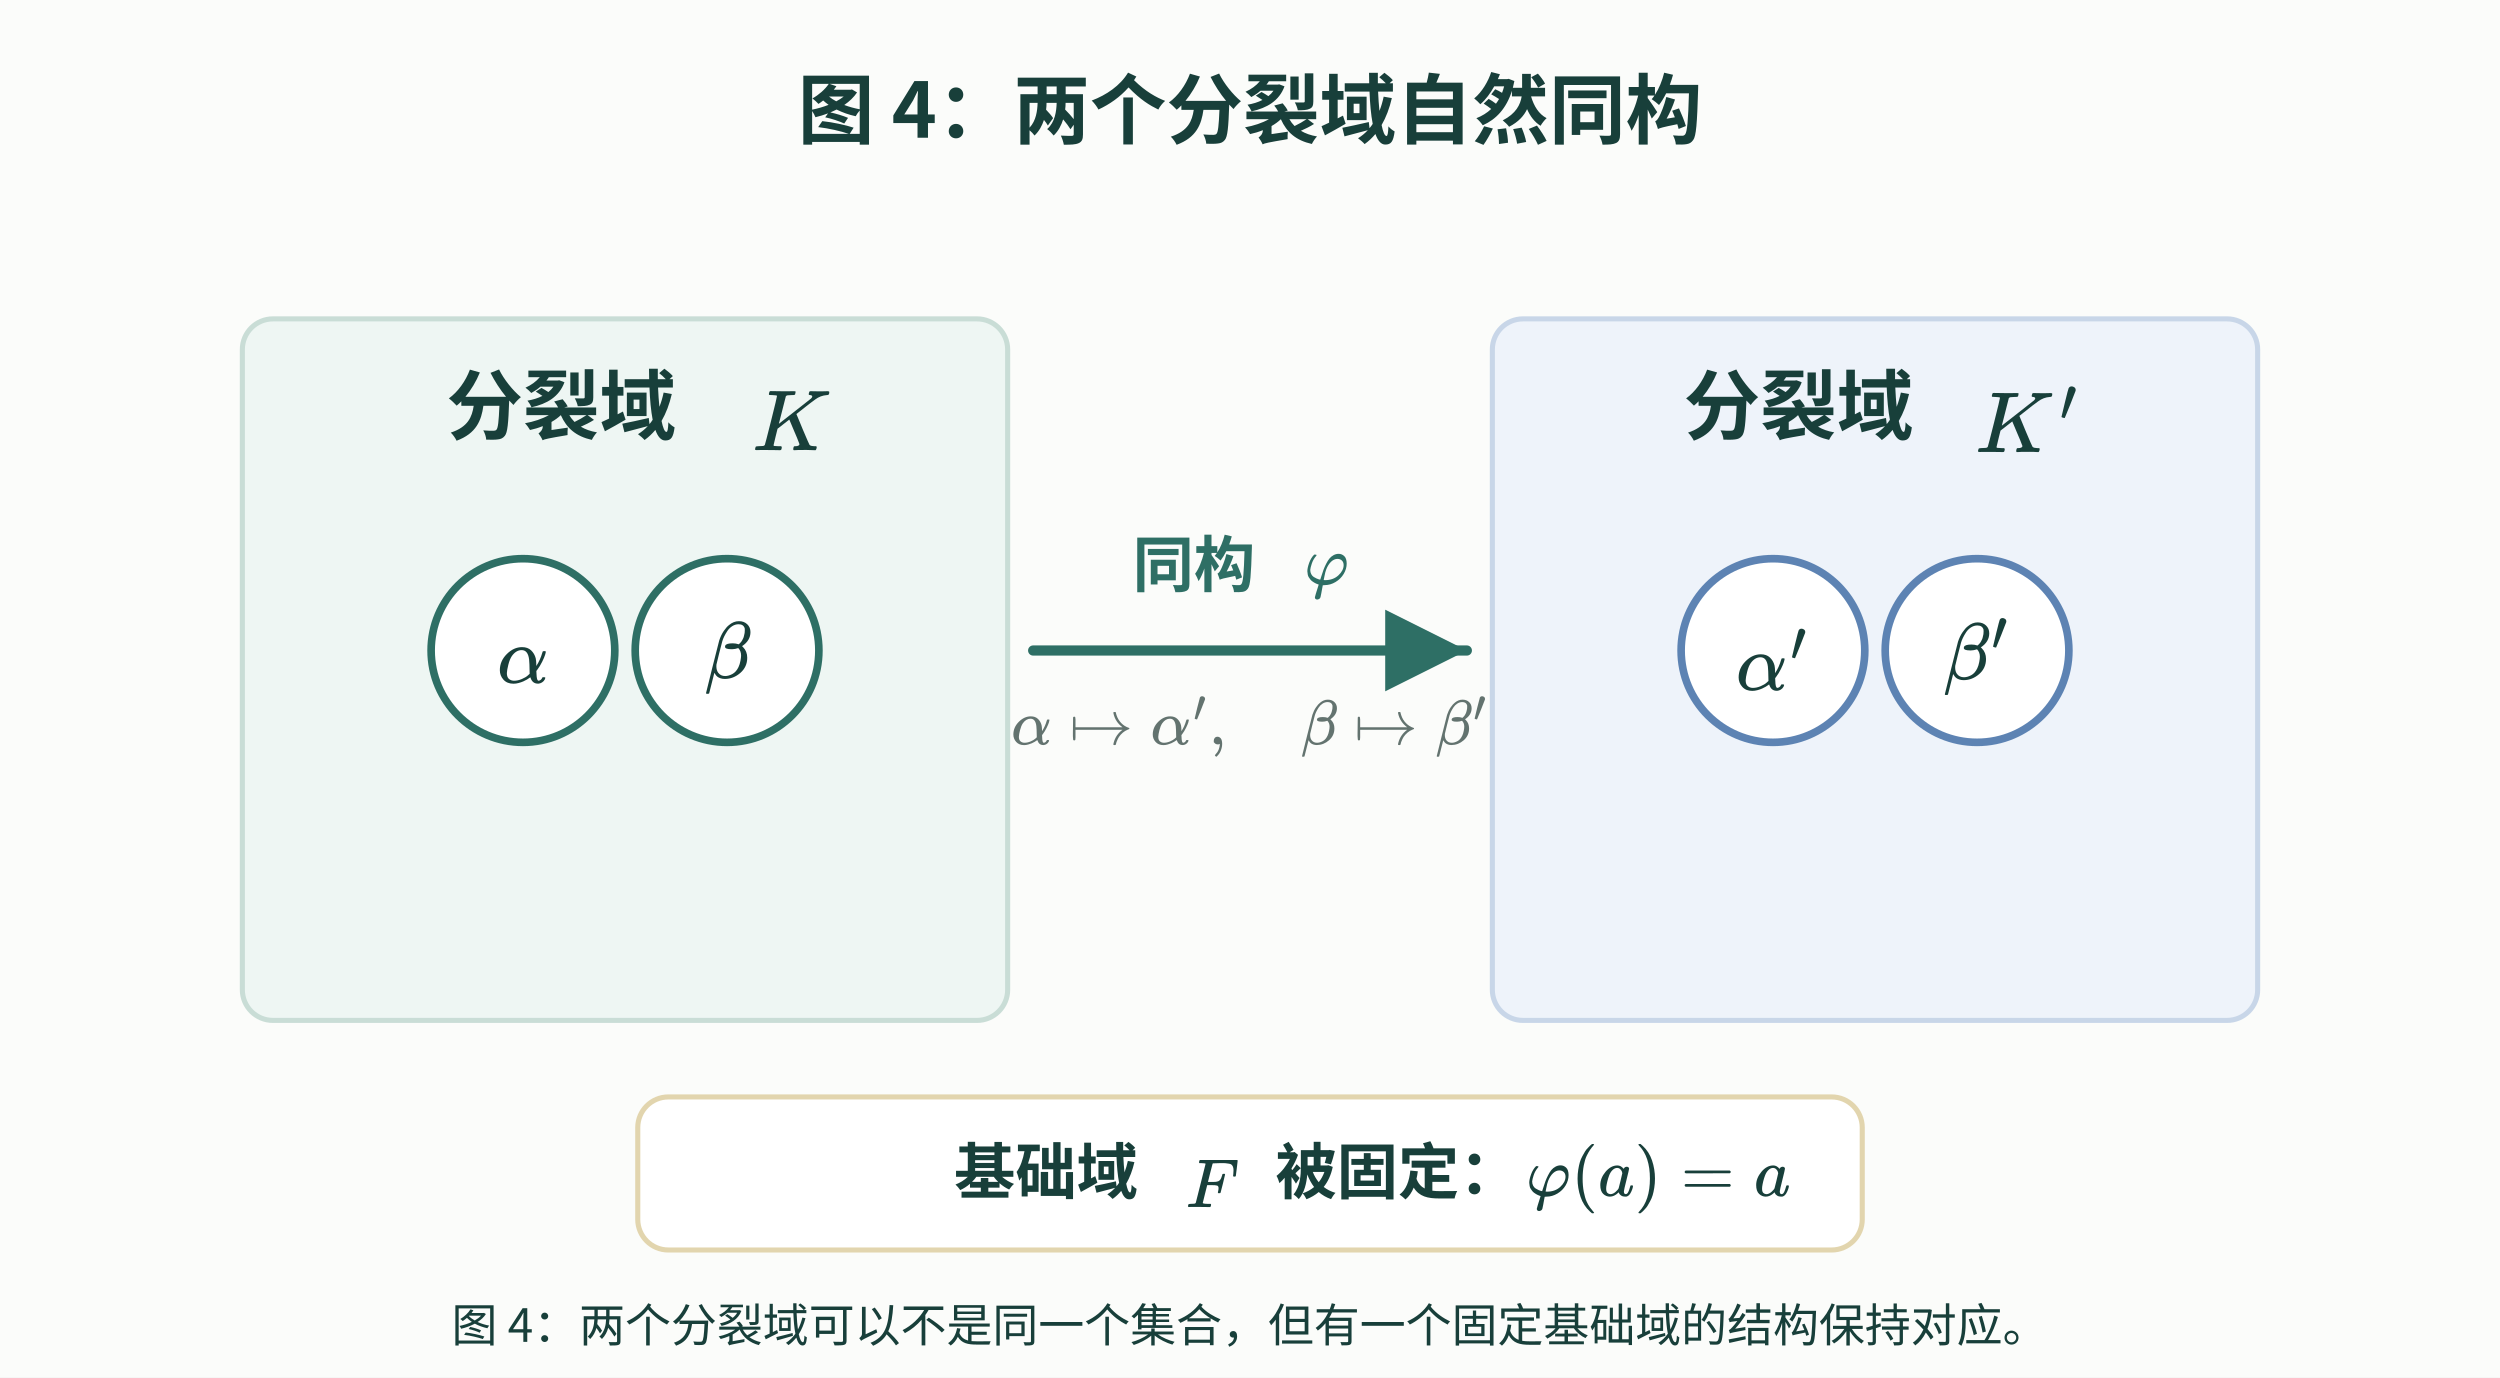
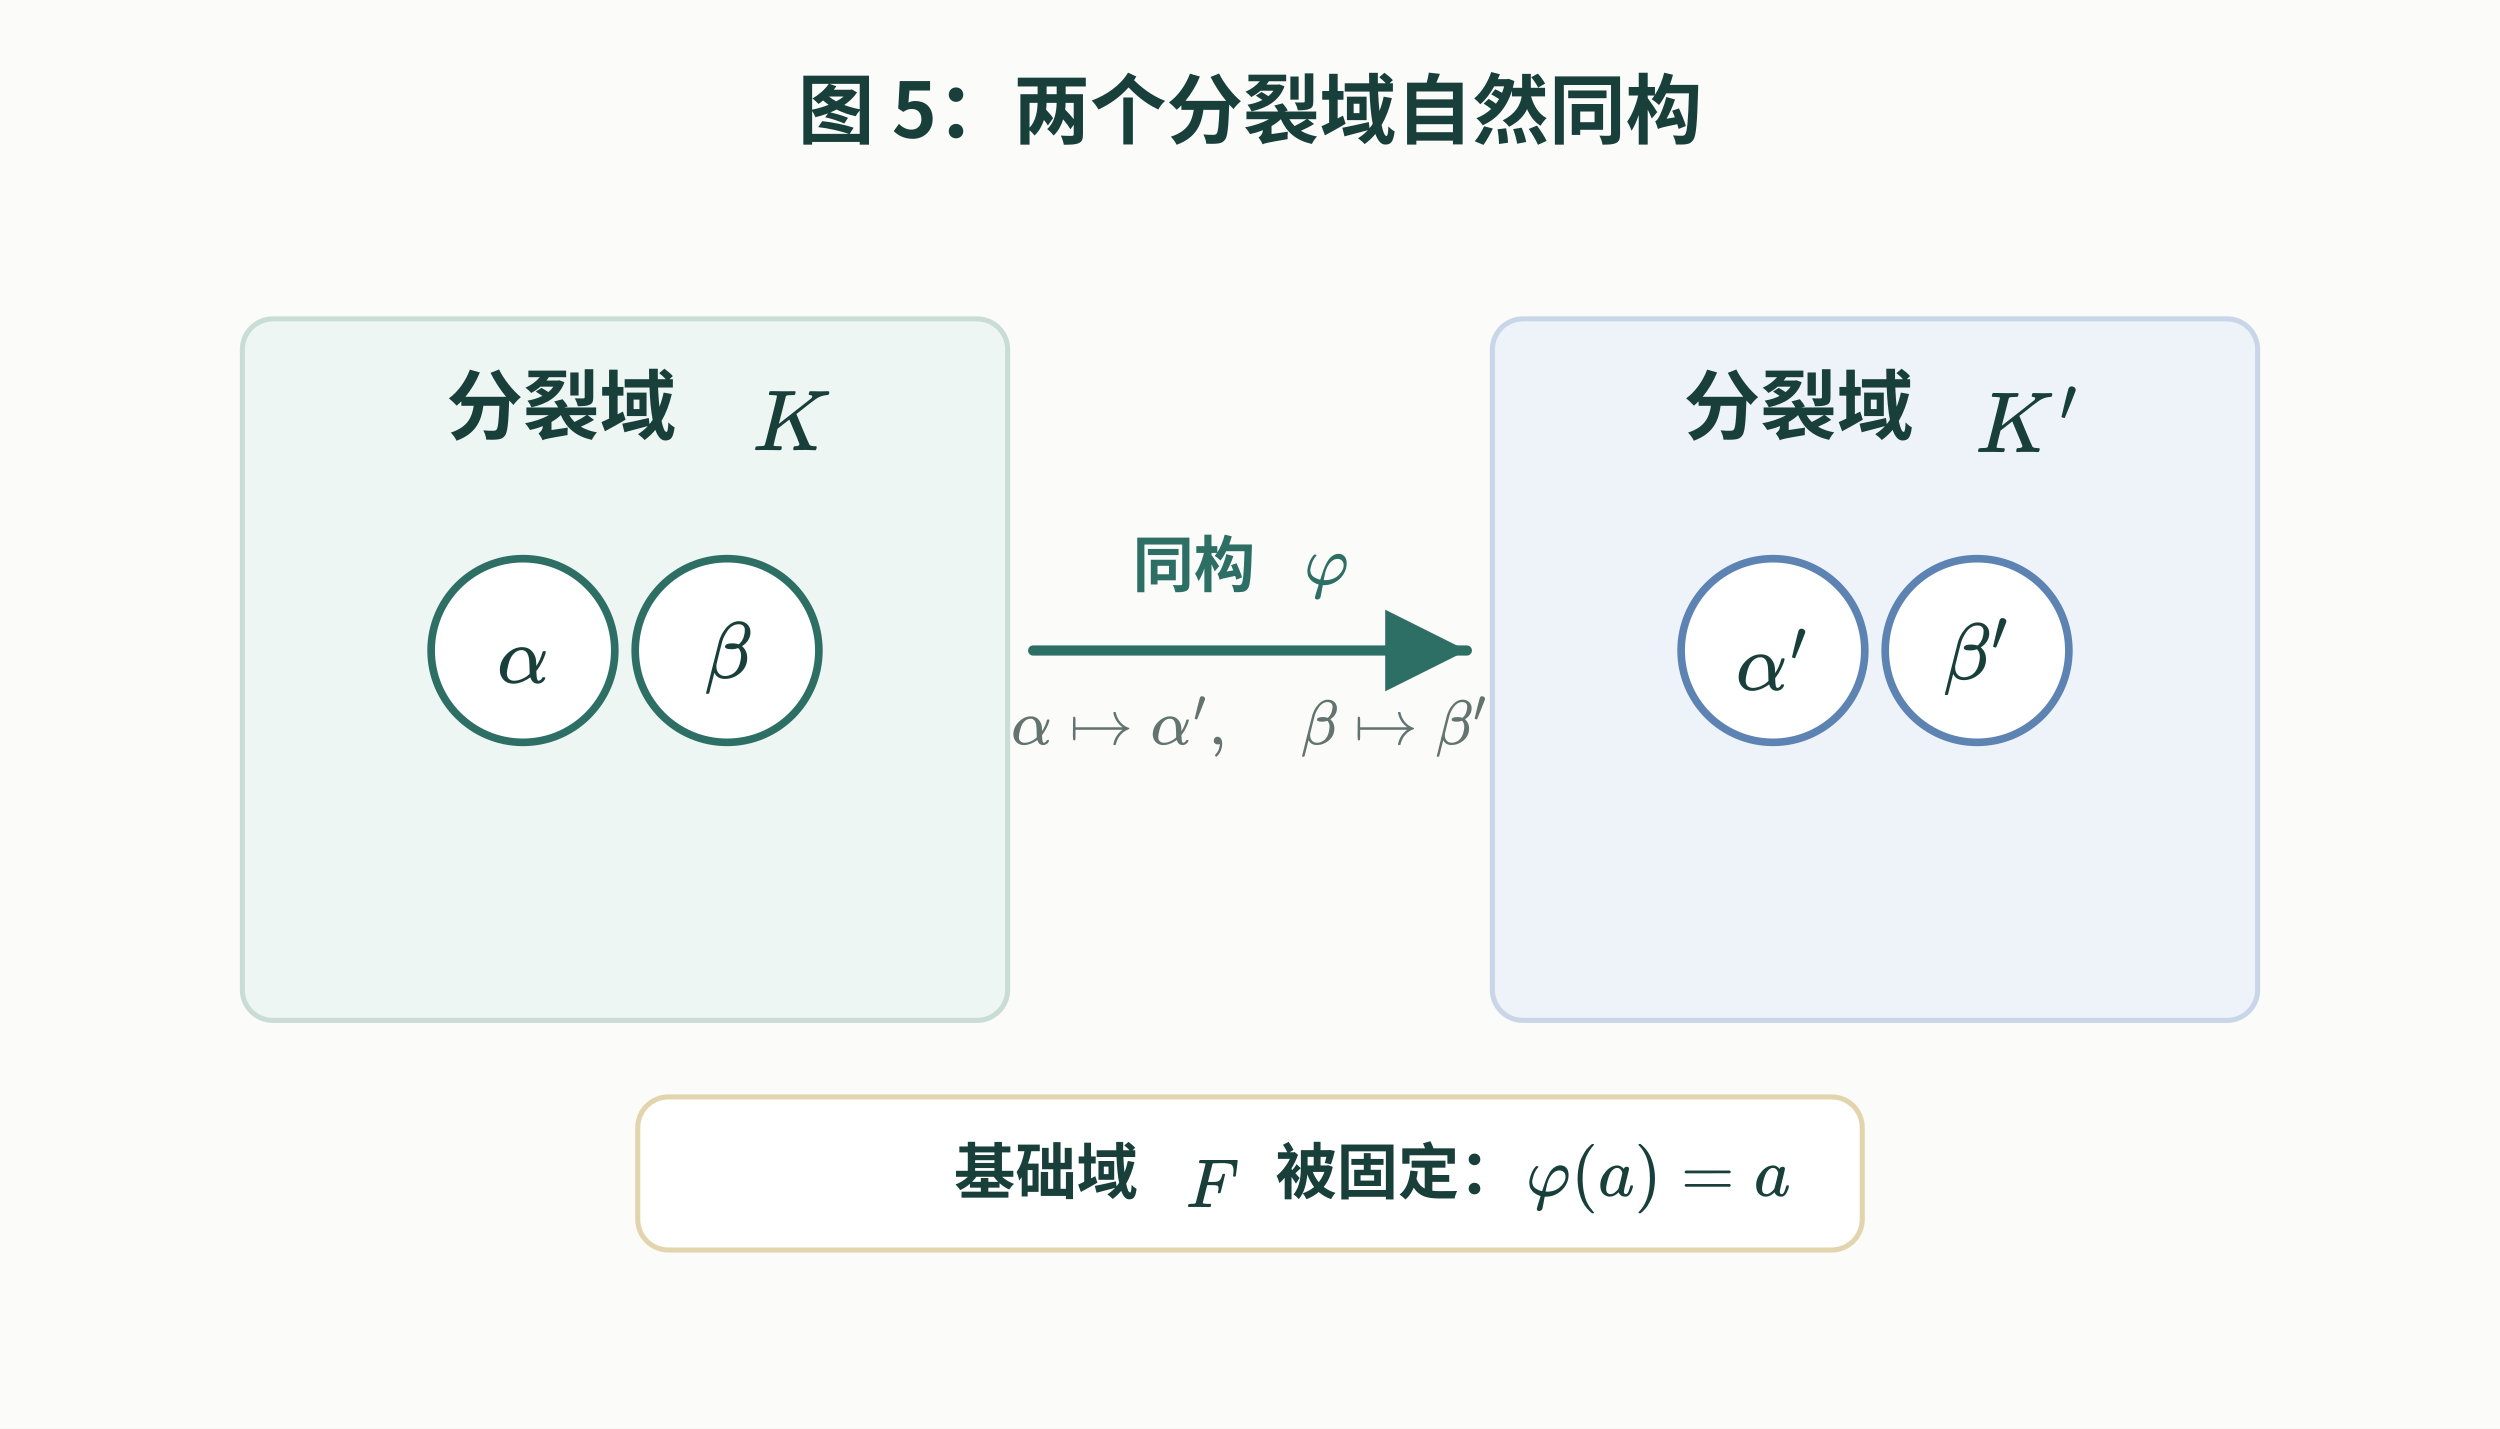
- <svg xmlns="http://www.w3.org/2000/svg" width="980" height="540" viewBox="0 0 980 540" role="img" aria-label="图 4：两个分裂域自然同构">
+ <svg xmlns="http://www.w3.org/2000/svg" width="980" height="560" viewBox="0 0 980 560" role="img" aria-label="图 5：两个分裂域自然同构">
  <rect width="100%" height="100%" fill="#fbfcfa" />
  <defs>
    <marker id="arrow" markerWidth="12" markerHeight="12" refX="10" refY="6" orient="auto">
      <path d="M2,2 L10,6 L2,10 Z" fill="#2e6f65" />
    </marker>
+     <marker id="arrowStart" markerWidth="12" markerHeight="12" refX="2" refY="6" orient="auto">
+       <path d="M10,2 L2,6 L10,10 Z" fill="#2e6f65" />
+     </marker>
+     <marker id="arrowRed" markerWidth="12" markerHeight="12" refX="10" refY="6" orient="auto">
+       <path d="M2,2 L10,6 L2,10 Z" fill="#b85c5c" />
+     </marker>
+     <marker id="arrowStartRed" markerWidth="12" markerHeight="12" refX="2" refY="6" orient="auto">
+       <path d="M10,2 L2,6 L10,10 Z" fill="#b85c5c" />
+     </marker>
    <filter id="shadow" x="-20%" y="-20%" width="140%" height="140%">
      <feDropShadow dx="0" dy="3" stdDeviation="4" flood-color="#12332f" flood-opacity="0.12" />
    </filter>
  </defs>
-   <text x="490.0" y="54" font-family="Microsoft YaHei, Noto Sans CJK SC, Arial, sans-serif" font-size="30" font-weight="700" fill="#183f3a" text-anchor="middle">图 4：两个分裂域自然同构</text>
+   <text x="490.0" y="54" font-family="Microsoft YaHei, Noto Sans CJK SC, Arial, sans-serif" font-size="30" font-weight="700" fill="#183f3a" text-anchor="middle">图 5：两个分裂域自然同构</text>
  <rect x="95" y="125" width="300" height="275" rx="12" fill="#eef6f3" stroke="#c9ddd6" stroke-width="2" />
  <rect x="585" y="125" width="300" height="275" rx="12" fill="#eef3fa" stroke="#c8d6e8" stroke-width="2" />
  <text x="220" y="170" font-family="Microsoft YaHei, Noto Sans CJK SC, Arial, sans-serif" font-size="30" font-weight="700" fill="#183f3a" text-anchor="middle">分裂域</text>
  <svg x="294.92" y="153.31" width="30.17" height="23.17" viewBox="0 -683 889 683" color="#183f3a" overflow="visible">
    <g stroke="currentColor" fill="currentColor" stroke-width="0" transform="scale(1,-1)">
      <g data-mml-node="math">
        <g data-mml-node="mi">
          <path data-c="1D43E" d="M285 628Q285 635 228 637Q205 637 198 638T191 647Q191 649 193 661Q199 681 203 682Q205 683 214 683H219Q260 681 355 681Q389 681 418 681T463 682T483 682Q500 682 500 674Q500 669 497 660Q496 658 496 654T495 648T493 644T490 641T486 639T479 638T470 637T456 637Q416 636 405 634T387 623L306 305Q307 305 490 449T678 597Q692 611 692 620Q692 635 667 637Q651 637 651 648Q651 650 654 662T659 677Q662 682 676 682Q680 682 711 681T791 680Q814 680 839 681T869 682Q889 682 889 672Q889 650 881 642Q878 637 862 637Q787 632 726 586Q710 576 656 534T556 455L509 418L518 396Q527 374 546 329T581 244Q656 67 661 61Q663 59 666 57Q680 47 717 46H738Q744 38 744 37T741 19Q737 6 731 0H720Q680 3 625 3Q503 3 488 0H478Q472 6 472 9T474 27Q478 40 480 43T491 46H494Q544 46 544 71Q544 75 517 141T485 216L427 354L359 301L291 248L268 155Q245 63 245 58Q245 51 253 49T303 46H334Q340 37 340 35Q340 19 333 5Q328 0 317 0Q314 0 280 1T180 2Q118 2 85 2T49 1Q31 1 31 11Q31 13 34 25Q38 41 42 43T65 46Q92 46 125 49Q139 52 144 61Q147 65 216 339T285 628Z" />
        </g>
      </g>
    </g>
  </svg>
  <text x="705" y="170" font-family="Microsoft YaHei, Noto Sans CJK SC, Arial, sans-serif" font-size="30" font-weight="700" fill="#183f3a" text-anchor="middle">分裂域</text>
  <svg x="774.32" y="151.46" width="41.36" height="25.76" viewBox="0 -759 1218.5 759" color="#183f3a" overflow="visible">
    <g stroke="currentColor" fill="currentColor" stroke-width="0" transform="scale(1,-1)">
      <g data-mml-node="math">
        <g data-mml-node="msup">
          <g data-mml-node="mi">
            <path data-c="1D43E" d="M285 628Q285 635 228 637Q205 637 198 638T191 647Q191 649 193 661Q199 681 203 682Q205 683 214 683H219Q260 681 355 681Q389 681 418 681T463 682T483 682Q500 682 500 674Q500 669 497 660Q496 658 496 654T495 648T493 644T490 641T486 639T479 638T470 637T456 637Q416 636 405 634T387 623L306 305Q307 305 490 449T678 597Q692 611 692 620Q692 635 667 637Q651 637 651 648Q651 650 654 662T659 677Q662 682 676 682Q680 682 711 681T791 680Q814 680 839 681T869 682Q889 682 889 672Q889 650 881 642Q878 637 862 637Q787 632 726 586Q710 576 656 534T556 455L509 418L518 396Q527 374 546 329T581 244Q656 67 661 61Q663 59 666 57Q680 47 717 46H738Q744 38 744 37T741 19Q737 6 731 0H720Q680 3 625 3Q503 3 488 0H478Q472 6 472 9T474 27Q478 40 480 43T491 46H494Q544 46 544 71Q544 75 517 141T485 216L427 354L359 301L291 248L268 155Q245 63 245 58Q245 51 253 49T303 46H334Q340 37 340 35Q340 19 333 5Q328 0 317 0Q314 0 280 1T180 2Q118 2 85 2T49 1Q31 1 31 11Q31 13 34 25Q38 41 42 43T65 46Q92 46 125 49Q139 52 144 61Q147 65 216 339T285 628Z" />
          </g>
          <g data-mml-node="mo" transform="translate(974,363) scale(0.707)">
            <path data-c="2032" d="M79 43Q73 43 52 49T30 61Q30 68 85 293T146 528Q161 560 198 560Q218 560 240 545T262 501Q262 496 260 486Q259 479 173 263T84 45T79 43Z" />
          </g>
        </g>
      </g>
    </g>
  </svg>
  <circle cx="205" cy="255" r="36" fill="#fff" stroke="#2e6f65" stroke-width="3" />
  <circle cx="285" cy="255" r="36" fill="#fff" stroke="#2e6f65" stroke-width="3" />
  <svg x="194.86" y="253.67" width="20.27" height="14.35" viewBox="0 -442 640 453" color="#183f3a" overflow="visible">
    <g stroke="currentColor" fill="currentColor" stroke-width="0" transform="scale(1,-1)">
      <g data-mml-node="math">
        <g data-mml-node="mi">
          <path data-c="1D6FC" d="M34 156Q34 270 120 356T309 442Q379 442 421 402T478 304Q484 275 485 237V208Q534 282 560 374Q564 388 566 390T582 393Q603 393 603 385Q603 376 594 346T558 261T497 161L486 147L487 123Q489 67 495 47T514 26Q528 28 540 37T557 60Q559 67 562 68T577 70Q597 70 597 62Q597 56 591 43Q579 19 556 5T512 -10H505Q438 -10 414 62L411 69L400 61Q390 53 370 41T325 18T267 -2T203 -11Q124 -11 79 39T34 156ZM208 26Q257 26 306 47T379 90L403 112Q401 255 396 290Q382 405 304 405Q235 405 183 332Q156 292 139 224T121 120Q121 71 146 49T208 26Z" />
        </g>
      </g>
    </g>
  </svg>
  <svg x="276.03" y="243.50" width="17.93" height="28.48" viewBox="0 -705 566 899" color="#183f3a" overflow="visible">
    <g stroke="currentColor" fill="currentColor" stroke-width="0" transform="scale(1,-1)">
      <g data-mml-node="math">
        <g data-mml-node="mi">
          <path data-c="1D6FD" d="M29 -194Q23 -188 23 -186Q23 -183 102 134T186 465Q208 533 243 584T309 658Q365 705 429 705H431Q493 705 533 667T573 570Q573 465 469 396L482 383Q533 332 533 252Q533 139 448 65T257 -10Q227 -10 203 -2T165 17T143 40T131 59T126 65L62 -188Q60 -194 42 -194H29ZM353 431Q392 431 427 419L432 422Q436 426 439 429T449 439T461 453T472 471T484 495T493 524T501 560Q503 569 503 593Q503 611 502 616Q487 667 426 667Q384 667 347 643T286 582T247 514T224 455Q219 439 186 308T152 168Q151 163 151 147Q151 99 173 68Q204 26 260 26Q302 26 349 51T425 137Q441 171 449 214T457 279Q457 337 422 372Q380 358 347 358H337Q258 358 258 389Q258 396 261 403Q275 431 353 431Z" />
        </g>
      </g>
    </g>
  </svg>
  <circle cx="695" cy="255" r="36" fill="#fff" stroke="#5d83b3" stroke-width="3" />
  <circle cx="775" cy="255" r="36" fill="#fff" stroke="#5d83b3" stroke-width="3" />
  <svg x="680.47" y="246.44" width="29.06" height="24.39" viewBox="0 -759 917.5 770" color="#183f3a" overflow="visible">
    <g stroke="currentColor" fill="currentColor" stroke-width="0" transform="scale(1,-1)">
      <g data-mml-node="math">
        <g data-mml-node="msup">
          <g data-mml-node="mi">
            <path data-c="1D6FC" d="M34 156Q34 270 120 356T309 442Q379 442 421 402T478 304Q484 275 485 237V208Q534 282 560 374Q564 388 566 390T582 393Q603 393 603 385Q603 376 594 346T558 261T497 161L486 147L487 123Q489 67 495 47T514 26Q528 28 540 37T557 60Q559 67 562 68T577 70Q597 70 597 62Q597 56 591 43Q579 19 556 5T512 -10H505Q438 -10 414 62L411 69L400 61Q390 53 370 41T325 18T267 -2T203 -11Q124 -11 79 39T34 156ZM208 26Q257 26 306 47T379 90L403 112Q401 255 396 290Q382 405 304 405Q235 405 183 332Q156 292 139 224T121 120Q121 71 146 49T208 26Z" />
          </g>
          <g data-mml-node="mo" transform="translate(673,363) scale(0.707)">
            <path data-c="2032" d="M79 43Q73 43 52 49T30 61Q30 68 85 293T146 528Q161 560 198 560Q218 560 240 545T262 501Q262 496 260 486Q259 479 173 263T84 45T79 43Z" />
          </g>
        </g>
      </g>
    </g>
  </svg>
  <svg x="761.64" y="242.27" width="26.71" height="30.18" viewBox="0 -759 843.5 953" color="#183f3a" overflow="visible">
    <g stroke="currentColor" fill="currentColor" stroke-width="0" transform="scale(1,-1)">
      <g data-mml-node="math">
        <g data-mml-node="msup">
          <g data-mml-node="mi">
            <path data-c="1D6FD" d="M29 -194Q23 -188 23 -186Q23 -183 102 134T186 465Q208 533 243 584T309 658Q365 705 429 705H431Q493 705 533 667T573 570Q573 465 469 396L482 383Q533 332 533 252Q533 139 448 65T257 -10Q227 -10 203 -2T165 17T143 40T131 59T126 65L62 -188Q60 -194 42 -194H29ZM353 431Q392 431 427 419L432 422Q436 426 439 429T449 439T461 453T472 471T484 495T493 524T501 560Q503 569 503 593Q503 611 502 616Q487 667 426 667Q384 667 347 643T286 582T247 514T224 455Q219 439 186 308T152 168Q151 163 151 147Q151 99 173 68Q204 26 260 26Q302 26 349 51T425 137Q441 171 449 214T457 279Q457 337 422 372Q380 358 347 358H337Q258 358 258 389Q258 396 261 403Q275 431 353 431Z" />
          </g>
          <g data-mml-node="mo" transform="translate(599,363) scale(0.707)">
            <path data-c="2032" d="M79 43Q73 43 52 49T30 61Q30 68 85 293T146 528Q161 560 198 560Q218 560 240 545T262 501Q262 496 260 486Q259 479 173 263T84 45T79 43Z" />
          </g>
        </g>
      </g>
    </g>
  </svg>
  <line x1="405" y1="255" x2="575" y2="255" stroke="#2e6f65" stroke-width="4" stroke-linecap="round" marker-end="url(#arrow)" />
  <text x="468" y="230" font-family="Microsoft YaHei, Noto Sans CJK SC, Arial, sans-serif" font-size="24" font-weight="700" fill="#2e6f65" text-anchor="middle">同构</text>
  <svg x="511.12" y="217.10" width="17.76" height="17.92" viewBox="0 -442 654 660" color="#2e6f65" overflow="visible">
    <g stroke="currentColor" fill="currentColor" stroke-width="0" transform="scale(1,-1)">
      <g data-mml-node="math">
        <g data-mml-node="mi">
          <path data-c="1D711" d="M92 210Q92 176 106 149T142 108T185 85T220 72L235 70L237 71L250 112Q268 170 283 211T322 299T370 375T429 423T502 442Q547 442 582 410T618 302Q618 224 575 152T457 35T299 -10Q273 -10 273 -12L266 -48Q260 -83 252 -125T241 -179Q236 -203 215 -212Q204 -218 190 -218Q159 -215 159 -185Q159 -175 214 -2L209 0Q204 2 195 5T173 14T147 28T120 46T94 71T71 103T56 142T50 190Q50 238 76 311T149 431H162Q183 431 183 423Q183 417 175 409Q134 361 114 300T92 210ZM574 278Q574 320 550 344T486 369Q437 369 394 329T323 218Q309 184 295 109L286 64Q304 62 306 62Q423 62 498 131T574 278Z" />
        </g>
      </g>
    </g>
  </svg>
  <svg x="396.39" y="272.92" width="187.22" height="23.72" viewBox="0 -759 7522.7 953" color="#63736f" overflow="visible">
    <g stroke="currentColor" fill="currentColor" stroke-width="0" transform="scale(1,-1)">
      <g data-mml-node="math">
        <g data-mml-node="mi">
          <path data-c="1D6FC" d="M34 156Q34 270 120 356T309 442Q379 442 421 402T478 304Q484 275 485 237V208Q534 282 560 374Q564 388 566 390T582 393Q603 393 603 385Q603 376 594 346T558 261T497 161L486 147L487 123Q489 67 495 47T514 26Q528 28 540 37T557 60Q559 67 562 68T577 70Q597 70 597 62Q597 56 591 43Q579 19 556 5T512 -10H505Q438 -10 414 62L411 69L400 61Q390 53 370 41T325 18T267 -2T203 -11Q124 -11 79 39T34 156ZM208 26Q257 26 306 47T379 90L403 112Q401 255 396 290Q382 405 304 405Q235 405 183 332Q156 292 139 224T121 120Q121 71 146 49T208 26Z" />
        </g>
        <g data-mml-node="mo" transform="translate(917.8,0)">
          <path data-c="21A6" d="M95 155V109Q95 83 92 73T75 63Q61 63 58 74T54 130Q54 140 54 180T55 250Q55 421 57 425Q61 437 75 437Q88 437 91 428T95 393V345V270H835Q719 357 692 493Q692 494 692 496T691 499Q691 511 708 511H711Q720 511 723 510T729 506T732 497T735 481T743 456Q765 389 816 336T935 261Q944 258 944 250Q944 244 939 241T915 231T877 212Q836 186 806 152T761 85T740 35T732 4Q730 -6 727 -8T711 -11Q691 -11 691 0Q691 7 696 25Q728 151 835 230H95V155Z" />
        </g>
        <g data-mml-node="msup" transform="translate(2195.6,0)">
          <g data-mml-node="mi">
            <path data-c="1D6FC" d="M34 156Q34 270 120 356T309 442Q379 442 421 402T478 304Q484 275 485 237V208Q534 282 560 374Q564 388 566 390T582 393Q603 393 603 385Q603 376 594 346T558 261T497 161L486 147L487 123Q489 67 495 47T514 26Q528 28 540 37T557 60Q559 67 562 68T577 70Q597 70 597 62Q597 56 591 43Q579 19 556 5T512 -10H505Q438 -10 414 62L411 69L400 61Q390 53 370 41T325 18T267 -2T203 -11Q124 -11 79 39T34 156ZM208 26Q257 26 306 47T379 90L403 112Q401 255 396 290Q382 405 304 405Q235 405 183 332Q156 292 139 224T121 120Q121 71 146 49T208 26Z" />
          </g>
          <g data-mml-node="mo" transform="translate(673,363) scale(0.707)">
            <path data-c="2032" d="M79 43Q73 43 52 49T30 61Q30 68 85 293T146 528Q161 560 198 560Q218 560 240 545T262 501Q262 496 260 486Q259 479 173 263T84 45T79 43Z" />
          </g>
        </g>
        <g data-mml-node="mo" transform="translate(3113,0)">
          <path data-c="2C" d="M78 35T78 60T94 103T137 121Q165 121 187 96T210 8Q210 -27 201 -60T180 -117T154 -158T130 -185T117 -194Q113 -194 104 -185T95 -172Q95 -168 106 -156T131 -126T157 -76T173 -3V9L172 8Q170 7 167 6T161 3T152 1T140 0Q113 0 96 17Z" />
        </g>
        <g data-mml-node="mstyle" transform="translate(3391,0)">
          <g data-mml-node="mspace" />
        </g>
        <g data-mml-node="mi" transform="translate(4557.7,0)">
          <path data-c="1D6FD" d="M29 -194Q23 -188 23 -186Q23 -183 102 134T186 465Q208 533 243 584T309 658Q365 705 429 705H431Q493 705 533 667T573 570Q573 465 469 396L482 383Q533 332 533 252Q533 139 448 65T257 -10Q227 -10 203 -2T165 17T143 40T131 59T126 65L62 -188Q60 -194 42 -194H29ZM353 431Q392 431 427 419L432 422Q436 426 439 429T449 439T461 453T472 471T484 495T493 524T501 560Q503 569 503 593Q503 611 502 616Q487 667 426 667Q384 667 347 643T286 582T247 514T224 455Q219 439 186 308T152 168Q151 163 151 147Q151 99 173 68Q204 26 260 26Q302 26 349 51T425 137Q441 171 449 214T457 279Q457 337 422 372Q380 358 347 358H337Q258 358 258 389Q258 396 261 403Q275 431 353 431Z" />
        </g>
        <g data-mml-node="mo" transform="translate(5401.5,0)">
          <path data-c="21A6" d="M95 155V109Q95 83 92 73T75 63Q61 63 58 74T54 130Q54 140 54 180T55 250Q55 421 57 425Q61 437 75 437Q88 437 91 428T95 393V345V270H835Q719 357 692 493Q692 494 692 496T691 499Q691 511 708 511H711Q720 511 723 510T729 506T732 497T735 481T743 456Q765 389 816 336T935 261Q944 258 944 250Q944 244 939 241T915 231T877 212Q836 186 806 152T761 85T740 35T732 4Q730 -6 727 -8T711 -11Q691 -11 691 0Q691 7 696 25Q728 151 835 230H95V155Z" />
        </g>
        <g data-mml-node="msup" transform="translate(6679.2,0)">
          <g data-mml-node="mi">
            <path data-c="1D6FD" d="M29 -194Q23 -188 23 -186Q23 -183 102 134T186 465Q208 533 243 584T309 658Q365 705 429 705H431Q493 705 533 667T573 570Q573 465 469 396L482 383Q533 332 533 252Q533 139 448 65T257 -10Q227 -10 203 -2T165 17T143 40T131 59T126 65L62 -188Q60 -194 42 -194H29ZM353 431Q392 431 427 419L432 422Q436 426 439 429T449 439T461 453T472 471T484 495T493 524T501 560Q503 569 503 593Q503 611 502 616Q487 667 426 667Q384 667 347 643T286 582T247 514T224 455Q219 439 186 308T152 168Q151 163 151 147Q151 99 173 68Q204 26 260 26Q302 26 349 51T425 137Q441 171 449 214T457 279Q457 337 422 372Q380 358 347 358H337Q258 358 258 389Q258 396 261 403Q275 431 353 431Z" />
          </g>
          <g data-mml-node="mo" transform="translate(599,363) scale(0.707)">
            <path data-c="2032" d="M79 43Q73 43 52 49T30 61Q30 68 85 293T146 528Q161 560 198 560Q218 560 240 545T262 501Q262 496 260 486Q259 479 173 263T84 45T79 43Z" />
          </g>
        </g>
      </g>
    </g>
  </svg>
  <rect x="250" y="430" width="480" height="60" rx="12" fill="#fff" stroke="#e2d5ae" stroke-width="2" />
  <text x="410" y="468" font-family="Microsoft YaHei, Noto Sans CJK SC, Arial, sans-serif" font-size="24" font-weight="700" fill="#183f3a" text-anchor="middle">基础域</text>
  <svg x="464.83" y="454.71" width="20.34" height="18.46" viewBox="0 -680 749 680" color="#183f3a" overflow="visible">
    <g stroke="currentColor" fill="currentColor" stroke-width="0" transform="scale(1,-1)">
      <g data-mml-node="math">
        <g data-mml-node="mi">
          <path data-c="1D439" d="M48 1Q31 1 31 11Q31 13 34 25Q38 41 42 43T65 46Q92 46 125 49Q139 52 144 61Q146 66 215 342T285 622Q285 629 281 629Q273 632 228 634H197Q191 640 191 642T193 659Q197 676 203 680H742Q749 676 749 669Q749 664 736 557T722 447Q720 440 702 440H690Q683 445 683 453Q683 454 686 477T689 530Q689 560 682 579T663 610T626 626T575 633T503 634H480Q398 633 393 631Q388 629 386 623Q385 622 352 492L320 363H375Q378 363 398 363T426 364T448 367T472 374T489 386Q502 398 511 419T524 457T529 475Q532 480 548 480H560Q567 475 567 470Q567 467 536 339T502 207Q500 200 482 200H470Q463 206 463 212Q463 215 468 234T473 274Q473 303 453 310T364 317H309L277 190Q245 66 245 60Q245 46 334 46H359Q365 40 365 39T363 19Q359 6 353 0H336Q295 2 185 2Q120 2 86 2T48 1Z" />
        </g>
      </g>
    </g>
  </svg>
  <text x="548" y="468" font-family="Microsoft YaHei, Noto Sans CJK SC, Arial, sans-serif" font-size="24" font-weight="700" fill="#183f3a" text-anchor="middle">被固定：</text>
  <svg x="598.09" y="448.46" width="103.81" height="27.14" viewBox="0 -750 3823.6 1000" color="#183f3a" overflow="visible">
    <g stroke="currentColor" fill="currentColor" stroke-width="0" transform="scale(1,-1)">
      <g data-mml-node="math">
        <g data-mml-node="mi">
          <path data-c="1D711" d="M92 210Q92 176 106 149T142 108T185 85T220 72L235 70L237 71L250 112Q268 170 283 211T322 299T370 375T429 423T502 442Q547 442 582 410T618 302Q618 224 575 152T457 35T299 -10Q273 -10 273 -12L266 -48Q260 -83 252 -125T241 -179Q236 -203 215 -212Q204 -218 190 -218Q159 -215 159 -185Q159 -175 214 -2L209 0Q204 2 195 5T173 14T147 28T120 46T94 71T71 103T56 142T50 190Q50 238 76 311T149 431H162Q183 431 183 423Q183 417 175 409Q134 361 114 300T92 210ZM574 278Q574 320 550 344T486 369Q437 369 394 329T323 218Q309 184 295 109L286 64Q304 62 306 62Q423 62 498 131T574 278Z" />
        </g>
        <g data-mml-node="mo" transform="translate(654,0)">
          <path data-c="28" d="M94 250Q94 319 104 381T127 488T164 576T202 643T244 695T277 729T302 750H315H319Q333 750 333 741Q333 738 316 720T275 667T226 581T184 443T167 250T184 58T225 -81T274 -167T316 -220T333 -241Q333 -250 318 -250H315H302L274 -226Q180 -141 137 -14T94 250Z" />
        </g>
        <g data-mml-node="mi" transform="translate(1043,0)">
          <path data-c="1D44E" d="M33 157Q33 258 109 349T280 441Q331 441 370 392Q386 422 416 422Q429 422 439 414T449 394Q449 381 412 234T374 68Q374 43 381 35T402 26Q411 27 422 35Q443 55 463 131Q469 151 473 152Q475 153 483 153H487Q506 153 506 144Q506 138 501 117T481 63T449 13Q436 0 417 -8Q409 -10 393 -10Q359 -10 336 5T306 36L300 51Q299 52 296 50Q294 48 292 46Q233 -10 172 -10Q117 -10 75 30T33 157ZM351 328Q351 334 346 350T323 385T277 405Q242 405 210 374T160 293Q131 214 119 129Q119 126 119 118T118 106Q118 61 136 44T179 26Q217 26 254 59T298 110Q300 114 325 217T351 328Z" />
        </g>
        <g data-mml-node="mo" transform="translate(1572,0)">
          <path data-c="29" d="M60 749L64 750Q69 750 74 750H86L114 726Q208 641 251 514T294 250Q294 182 284 119T261 12T224 -76T186 -143T145 -194T113 -227T90 -246Q87 -249 86 -250H74Q66 -250 63 -250T58 -247T55 -238Q56 -237 66 -225Q221 -64 221 250T66 725Q56 737 55 738Q55 746 60 749Z" />
        </g>
        <g data-mml-node="mo" transform="translate(2238.8,0)">
          <path data-c="3D" d="M56 347Q56 360 70 367H707Q722 359 722 347Q722 336 708 328L390 327H72Q56 332 56 347ZM56 153Q56 168 72 173H708Q722 163 722 153Q722 140 707 133H70Q56 140 56 153Z" />
        </g>
        <g data-mml-node="mi" transform="translate(3294.6,0)">
          <path data-c="1D44E" d="M33 157Q33 258 109 349T280 441Q331 441 370 392Q386 422 416 422Q429 422 439 414T449 394Q449 381 412 234T374 68Q374 43 381 35T402 26Q411 27 422 35Q443 55 463 131Q469 151 473 152Q475 153 483 153H487Q506 153 506 144Q506 138 501 117T481 63T449 13Q436 0 417 -8Q409 -10 393 -10Q359 -10 336 5T306 36L300 51Q299 52 296 50Q294 48 292 46Q233 -10 172 -10Q117 -10 75 30T33 157ZM351 328Q351 334 346 350T323 385T277 405Q242 405 210 374T160 293Q131 214 119 129Q119 126 119 118T118 106Q118 61 136 44T179 26Q217 26 254 59T298 110Q300 114 325 217T351 328Z" />
        </g>
      </g>
    </g>
  </svg>
-   <text x="490" y="526" font-family="Microsoft YaHei, Noto Sans CJK SC, Arial, sans-serif" font-size="18" font-weight="400" fill="#183f3a" text-anchor="middle">图 4：两个分裂域可以不是同一个集合，但有一个固定基础域的结构保持对应。</text>
</svg>
